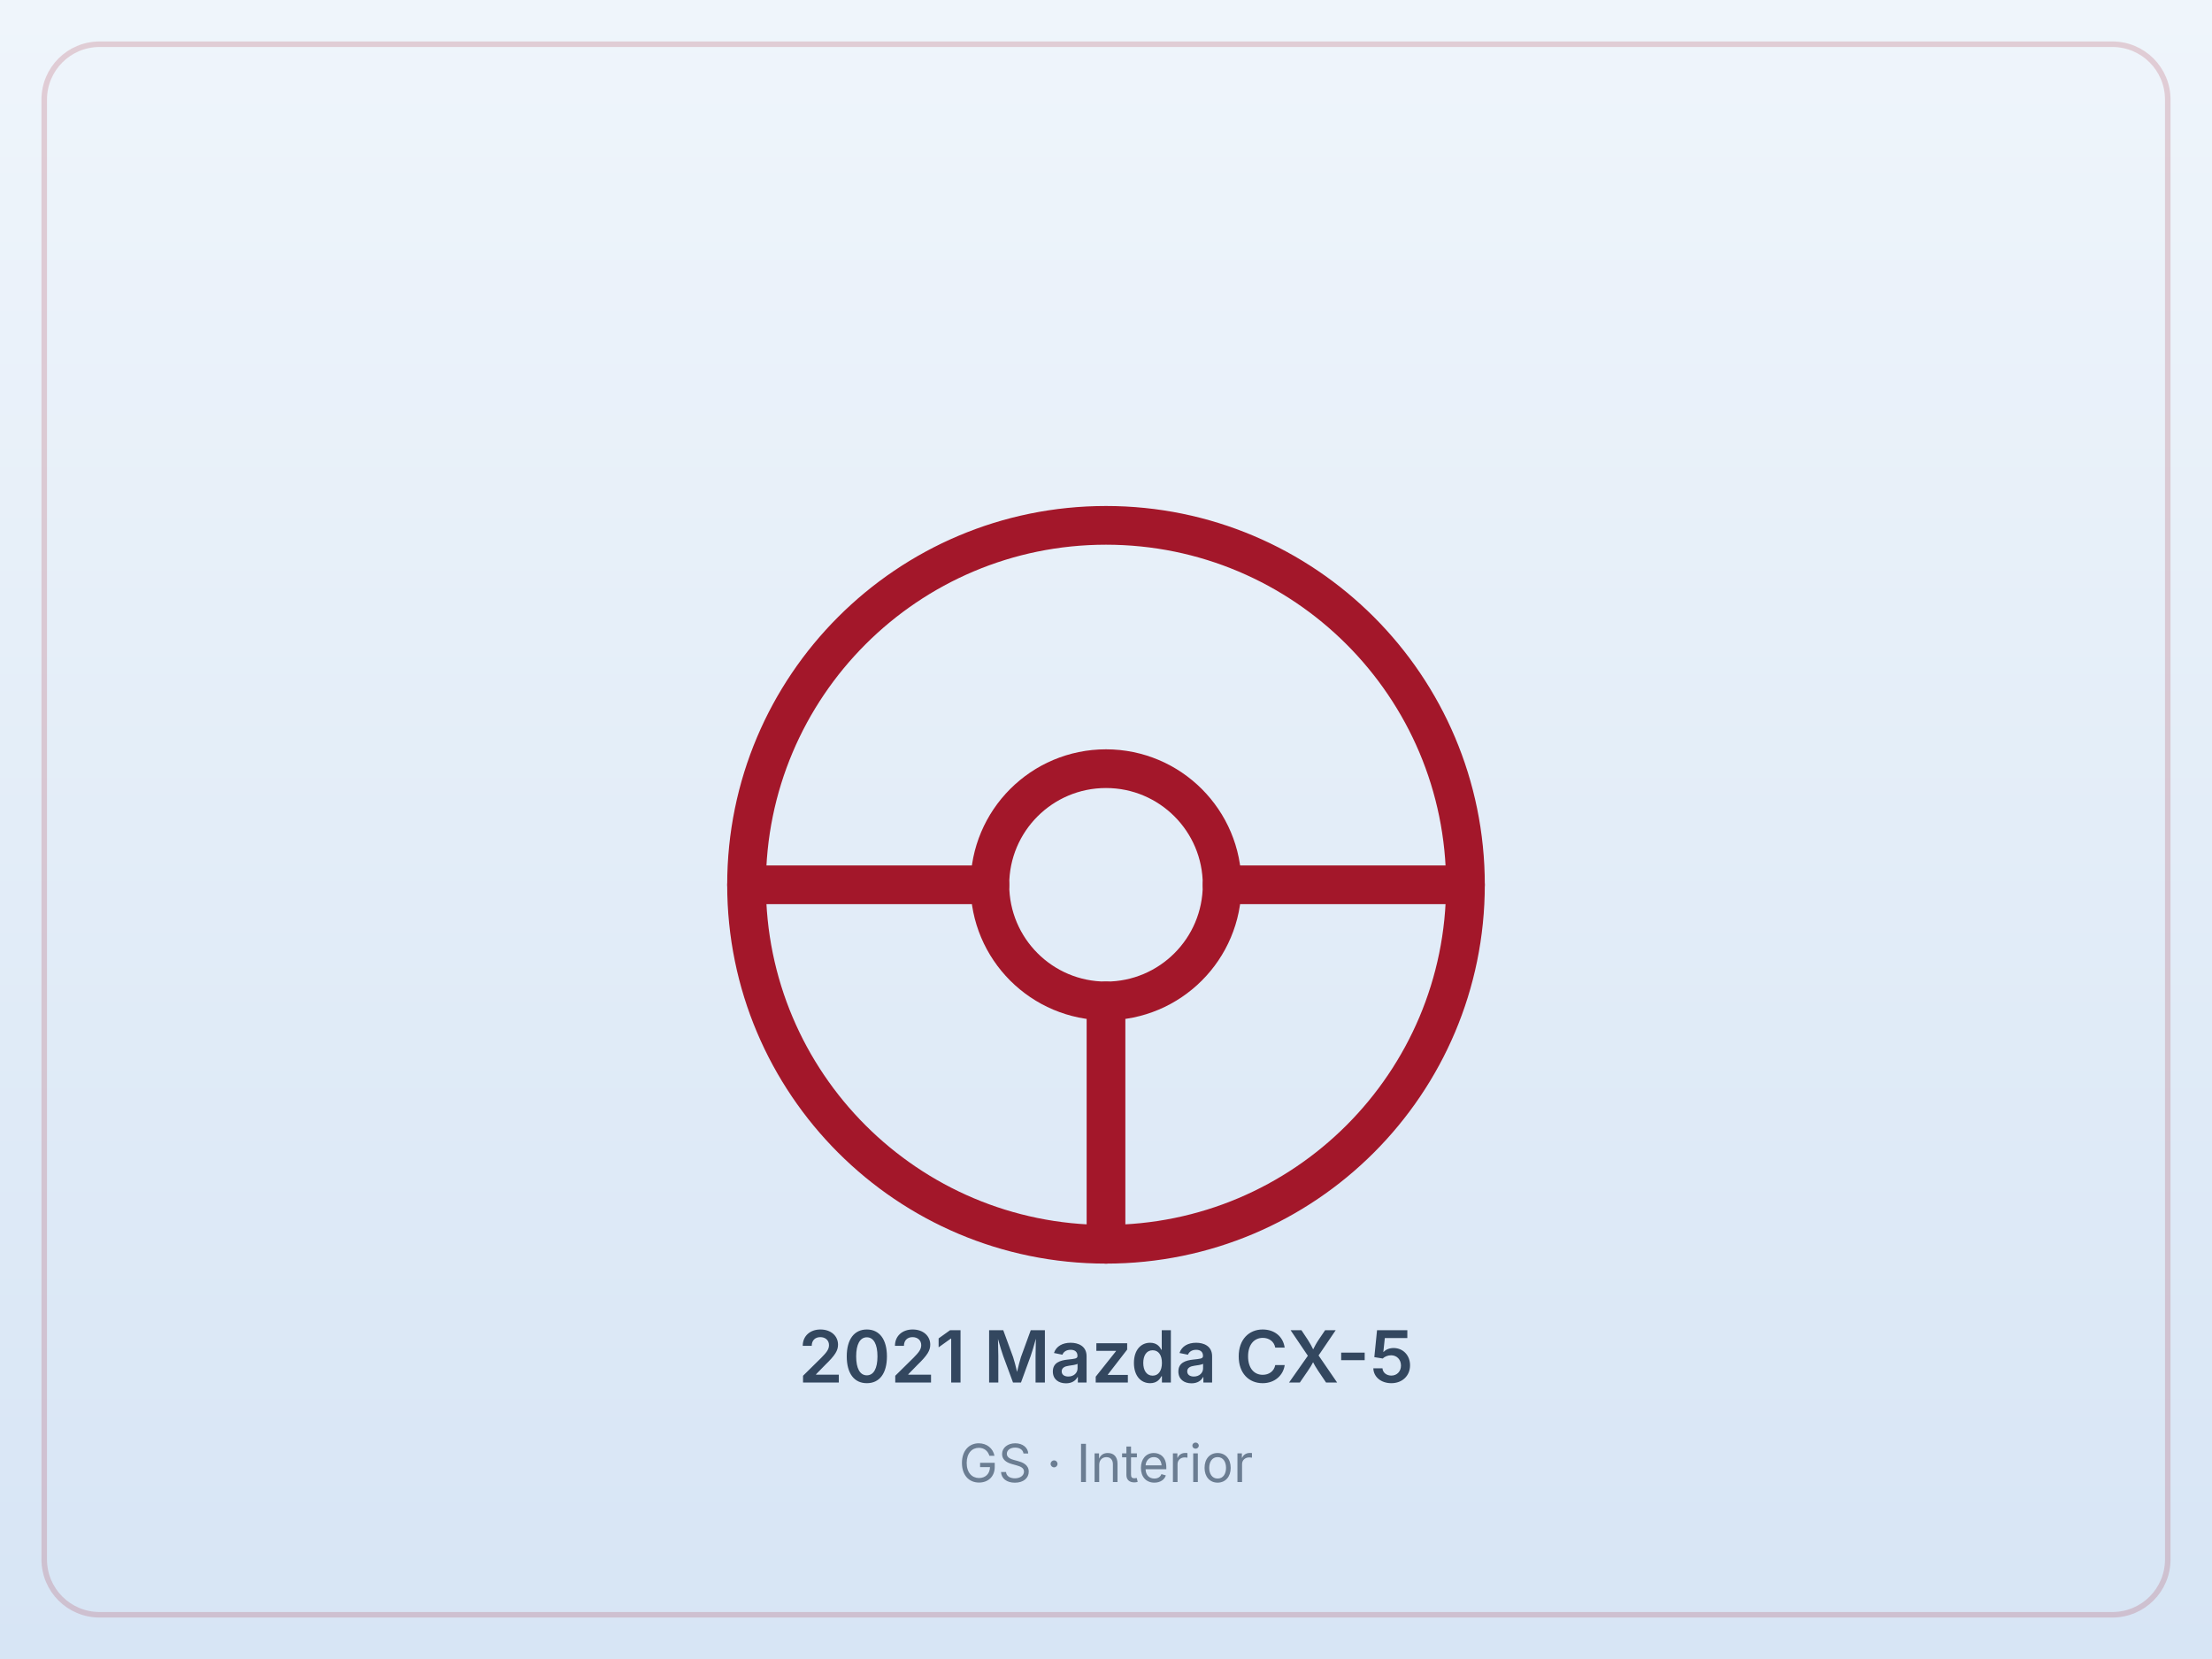
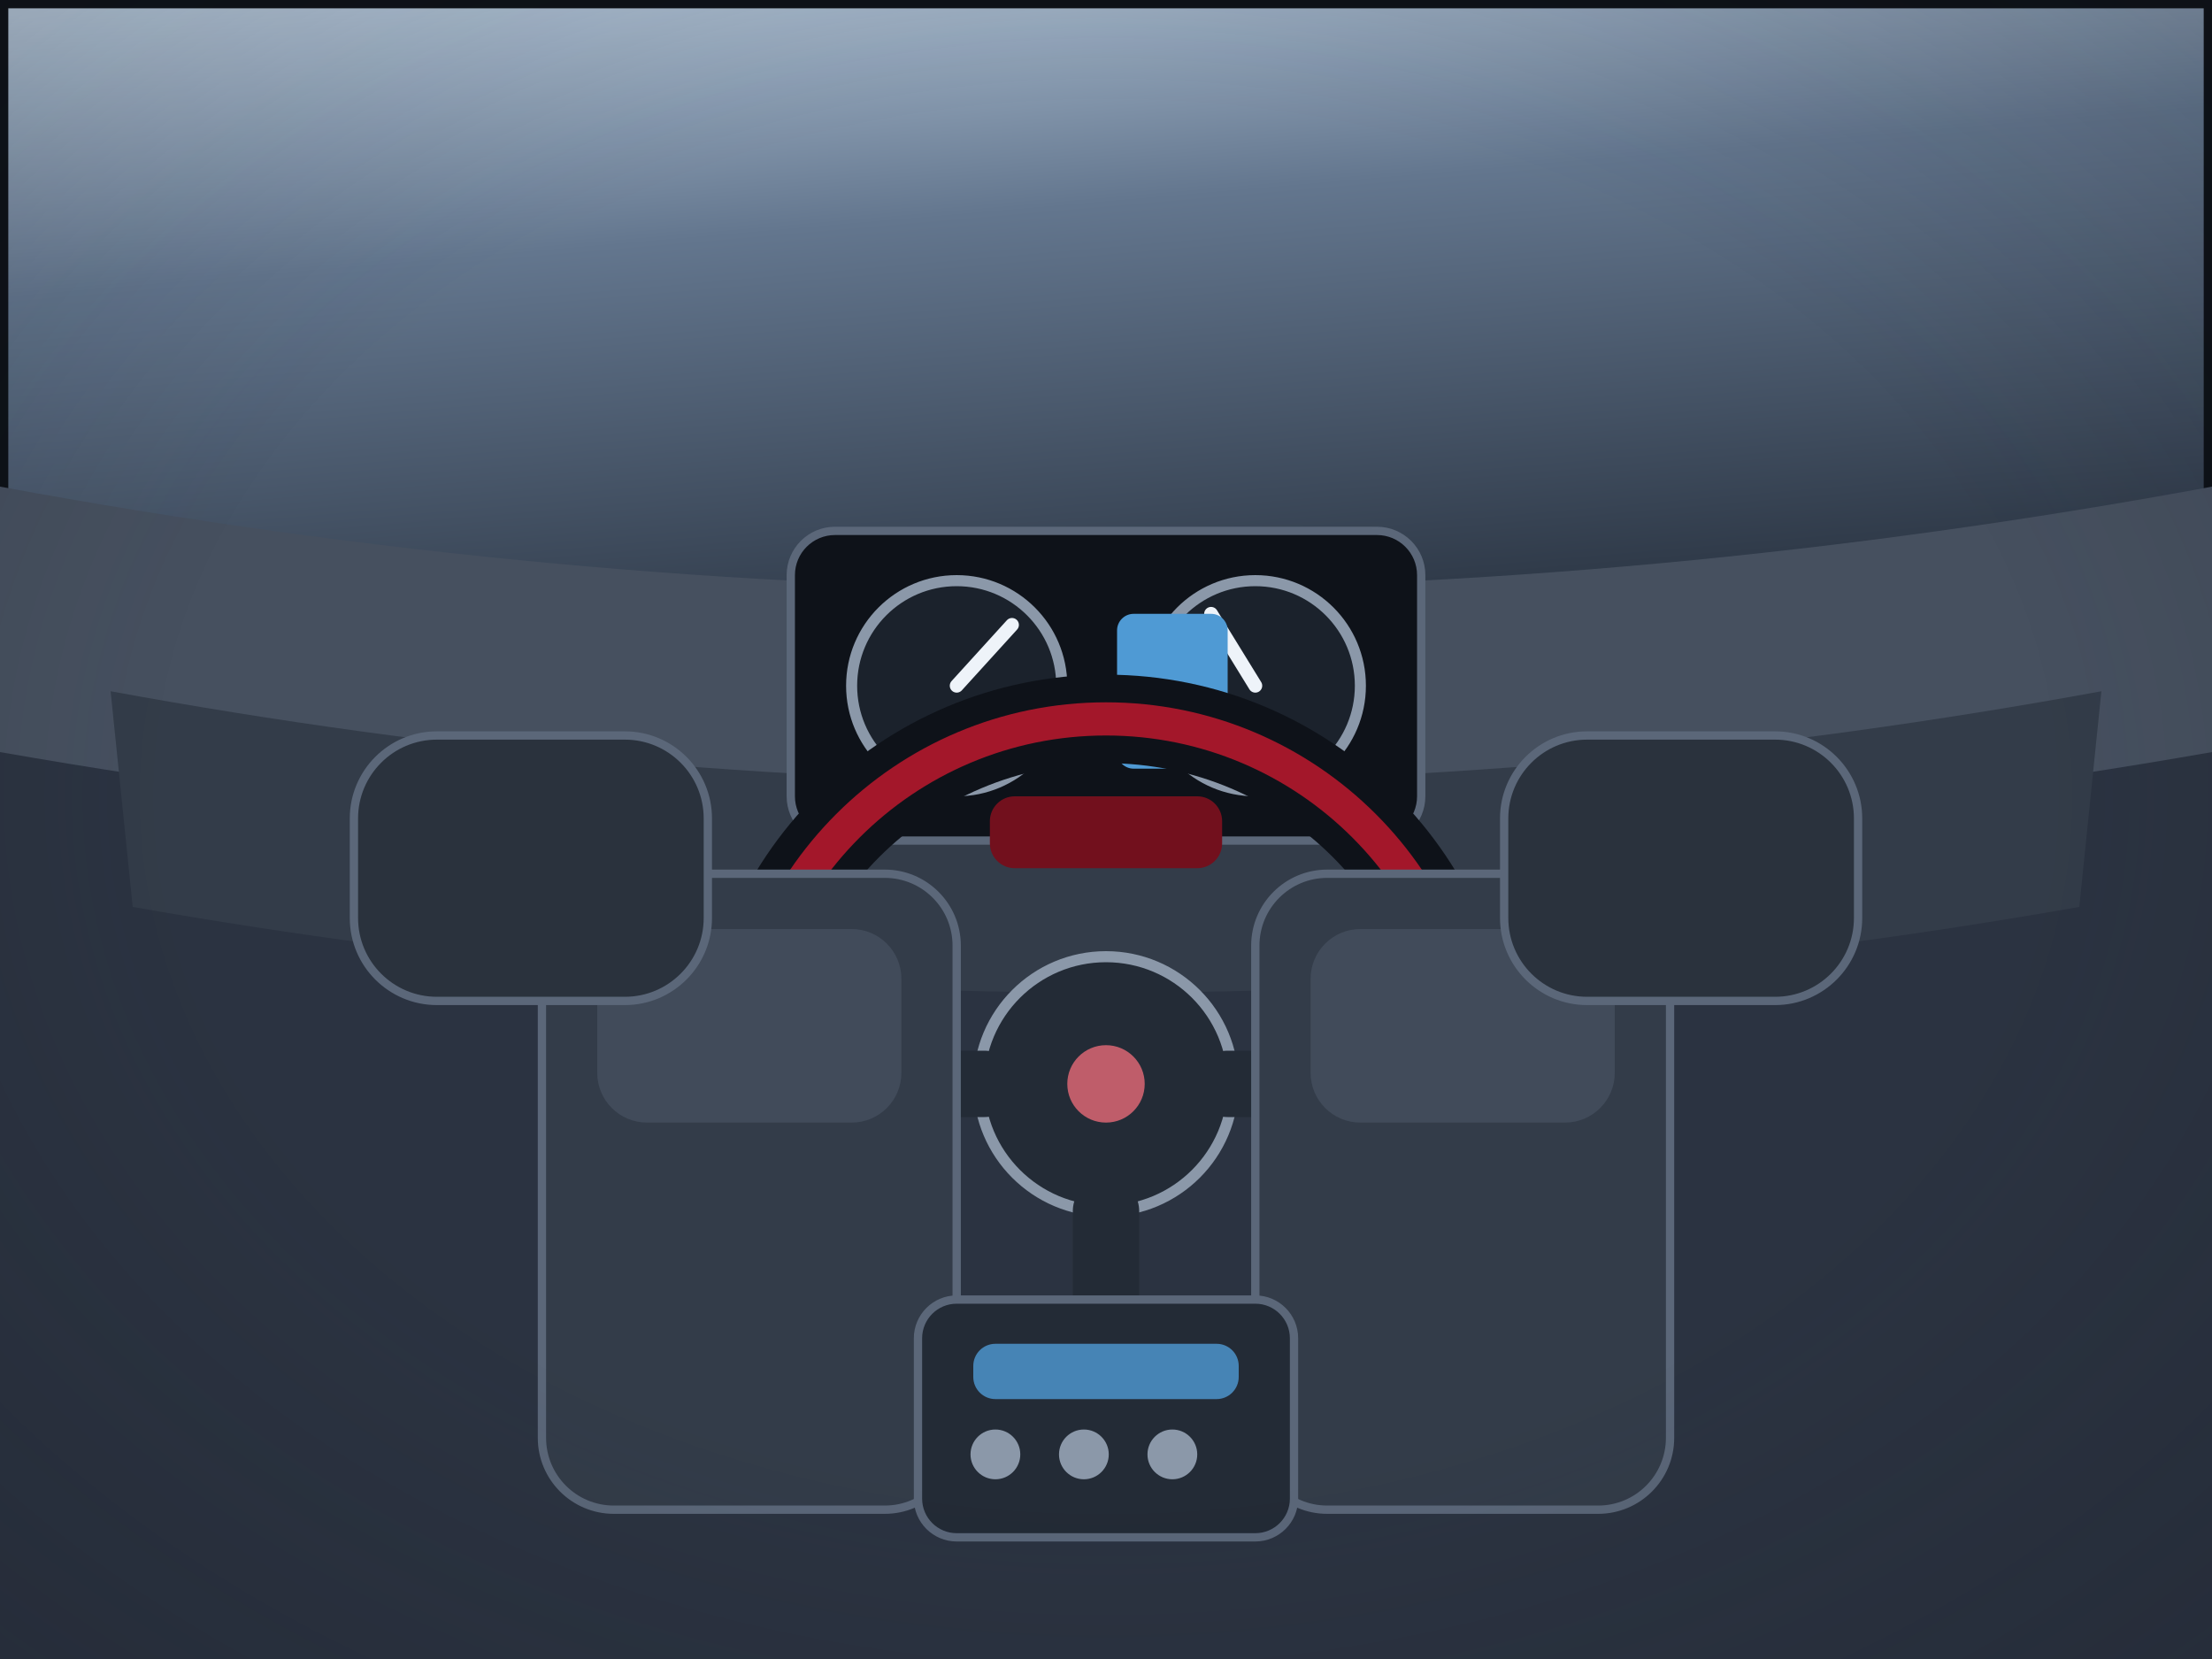
- <svg xmlns="http://www.w3.org/2000/svg" viewBox="0 0 800 600" width="800" height="600" role="img" aria-label="2021 Mazda CX-5">
+ <svg xmlns="http://www.w3.org/2000/svg" viewBox="0 0 800 600" width="800" height="600" role="presentation">
  <defs>
-     <linearGradient id="bg" x1="0" y1="0" x2="0" y2="1">
-       <stop offset="0" stop-color="#eff5fb" />
-       <stop offset="1" stop-color="#d7e5f5" />
+     <linearGradient id="wall" x1="0" y1="0" x2="0" y2="1">
+       <stop offset="0" stop-color="#f0f4f9" />
+       <stop offset="0.58" stop-color="#dee6ef" />
+       <stop offset="1" stop-color="#cbd6e2" />
+     </linearGradient>
+     <linearGradient id="floor" x1="0" y1="0" x2="0" y2="1">
+       <stop offset="0" stop-color="#c7d0dc" />
+       <stop offset="0.5" stop-color="#b0bccb" />
+       <stop offset="1" stop-color="#94a1b3" />
+     </linearGradient>
+     <radialGradient id="pool" cx="0.5" cy="0.5" r="0.5">
+       <stop offset="0" stop-color="#ffffff" stop-opacity="0.5" />
+       <stop offset="1" stop-color="#ffffff" stop-opacity="0" />
+     </radialGradient>
+     <radialGradient id="key" cx="0.5" cy="0.5" r="0.5">
+       <stop offset="0" stop-color="#ffffff" stop-opacity="0.5" />
+       <stop offset="1" stop-color="#ffffff" stop-opacity="0" />
+     </radialGradient>
+     <radialGradient id="vig" cx="0.5" cy="0.48" r="0.76">
+       <stop offset="0.55" stop-color="#10131a" stop-opacity="0" />
+       <stop offset="1" stop-color="#10131a" stop-opacity="0.22" />
+     </radialGradient>
+     <linearGradient id="paint" x1="0" y1="0" x2="0.16" y2="1">
+       <stop offset="0" stop-color="#d39099" />
+       <stop offset="0.3" stop-color="#b23c4c" />
+       <stop offset="0.62" stop-color="#a3172a" />
+       <stop offset="1" stop-color="#5b0d18" />
+     </linearGradient>
+     <linearGradient id="paintLo" x1="0" y1="0" x2="0.2" y2="1">
+       <stop offset="0" stop-color="#8f1425" />
+       <stop offset="1" stop-color="#440a12" />
+     </linearGradient>
+     <linearGradient id="glass" x1="0" y1="0" x2="0.28" y2="1">
+       <stop offset="0" stop-color="#b8cadc" />
+       <stop offset="0.4" stop-color="#63768e" />
+       <stop offset="1" stop-color="#2b3543" />
+     </linearGradient>
+     <linearGradient id="steel" x1="0" y1="0" x2="0.34" y2="1">
+       <stop offset="0" stop-color="#f6f8fb" />
+       <stop offset="0.34" stop-color="#ccd6e1" />
+       <stop offset="0.68" stop-color="#98a6b8" />
+       <stop offset="1" stop-color="#6a7889" />
+     </linearGradient>
+     <linearGradient id="rim" x1="0" y1="0" x2="0.3" y2="1">
+       <stop offset="0" stop-color="#eef2f7" />
+       <stop offset="0.45" stop-color="#b9c4d2" />
+       <stop offset="1" stop-color="#7b8a9c" />
+     </linearGradient>
+     <linearGradient id="cabin" x1="0" y1="0" x2="0.2" y2="1">
+       <stop offset="0" stop-color="#4a5361" />
+       <stop offset="1" stop-color="#191d24" />
    </linearGradient>
  </defs>
-   <rect width="800" height="600" fill="url(#bg)" />
-   <rect x="16" y="16" width="768" height="568" rx="20" fill="none" stroke="#a3172a" stroke-opacity="0.18" stroke-width="2" />
-   <g transform="translate(0, -10)" fill="none" stroke="#a3172a" stroke-width="14" stroke-linecap="round" stroke-linejoin="round">
-     <circle cx="400" cy="330" r="130" />
-     <circle cx="400" cy="330" r="42" />
-     <path d="M270 330 L358 330" />
-     <path d="M442 330 L530 330" />
-     <path d="M400 372 L400 460" />
+   <rect width="800" height="600" fill="#2b3341" />
+   <path d="M 0 0 h 800 v 214 q -400 74 -800 0 Z" fill="url(#glass)" />
+   <path d="M 0 0 h 800 v 214 q -400 74 -800 0 Z" fill="none" stroke="#0d1117" stroke-width="6" />
+   <path d="M 0 176 q 400 74 800 0 v 96 q -400 70 -800 0 Z" fill="#46505f" />
+   <path d="M 40 250 q 360 66 720 0 l -8 78 q -352 62 -704 0 Z" fill="#333c49" />
+   <rect x="286" y="192" width="228" height="112" rx="16" fill="#0e1219" stroke="#5b6779" stroke-width="3" />
+   <circle cx="346" cy="248" r="38" fill="#1b222c" stroke="#8b98a9" stroke-width="4" />
+   <path d="M 346 248 L 366 226" stroke="#eef3f9" stroke-width="5" stroke-linecap="round" />
+   <circle cx="454" cy="248" r="38" fill="#1b222c" stroke="#8b98a9" stroke-width="4" />
+   <path d="M 454 248 L 438 222" stroke="#eef3f9" stroke-width="5" stroke-linecap="round" />
+   <rect x="404" y="222" width="40" height="56" rx="6" fill="#4f9ad4" />
+   <circle cx="400" cy="392" r="132" fill="none" stroke="#0e1219" stroke-width="32" />
+   <circle cx="400" cy="392" r="132" fill="none" stroke="#a3172a" stroke-width="12" />
+   <circle cx="400" cy="392" r="46" fill="#232b36" stroke="#8b98a9" stroke-width="4" />
+   <circle cx="400" cy="392" r="14" fill="#bf5d6a" />
+   <path d="M 268 392 L 356 392" stroke="#232b36" stroke-width="24" stroke-linecap="round" />
+   <path d="M 444 392 L 532 392" stroke="#232b36" stroke-width="24" stroke-linecap="round" />
+   <path d="M 400 438 L 400 514" stroke="#232b36" stroke-width="24" stroke-linecap="round" />
+   <rect x="358" y="288" width="84" height="26" rx="9" fill="#72101d" />
+   <rect x="196" y="316" width="150" height="230" rx="26" fill="#333c49" stroke="#5b6779" stroke-width="3" />
+   <rect x="216" y="336" width="110" height="70" rx="18" fill="#414b5a" />
+   <rect x="454" y="316" width="150" height="230" rx="26" fill="#333c49" stroke="#5b6779" stroke-width="3" />
+   <rect x="474" y="336" width="110" height="70" rx="18" fill="#414b5a" />
+   <rect x="128" y="266" width="128" height="96" rx="30" fill="#2a323d" stroke="#5b6779" stroke-width="3" />
+   <rect x="544" y="266" width="128" height="96" rx="30" fill="#2a323d" stroke="#5b6779" stroke-width="3" />
+   <rect x="332" y="470" width="136" height="86" rx="14" fill="#232b36" stroke="#5b6779" stroke-width="3" />
+   <rect x="352" y="486" width="96" height="20" rx="8" fill="#4f9ad4" opacity="0.8" />
+   <g fill="#8b98a9">
+     <circle cx="360" cy="526" r="9" />
+     <circle cx="392" cy="526" r="9" />
+     <circle cx="424" cy="526" r="9" />
  </g>
-   <text x="400" y="500" text-anchor="middle" font-family="Inter, Segoe UI, system-ui, sans-serif" font-size="26" font-weight="600" fill="#33475f">2021 Mazda CX-5</text>
-   <text x="400" y="536" text-anchor="middle" font-family="Inter, Segoe UI, system-ui, sans-serif" font-size="19" fill="#6b7d92">GS · Interior</text>
+   <rect width="800" height="600" fill="url(#vig)" />
</svg>
